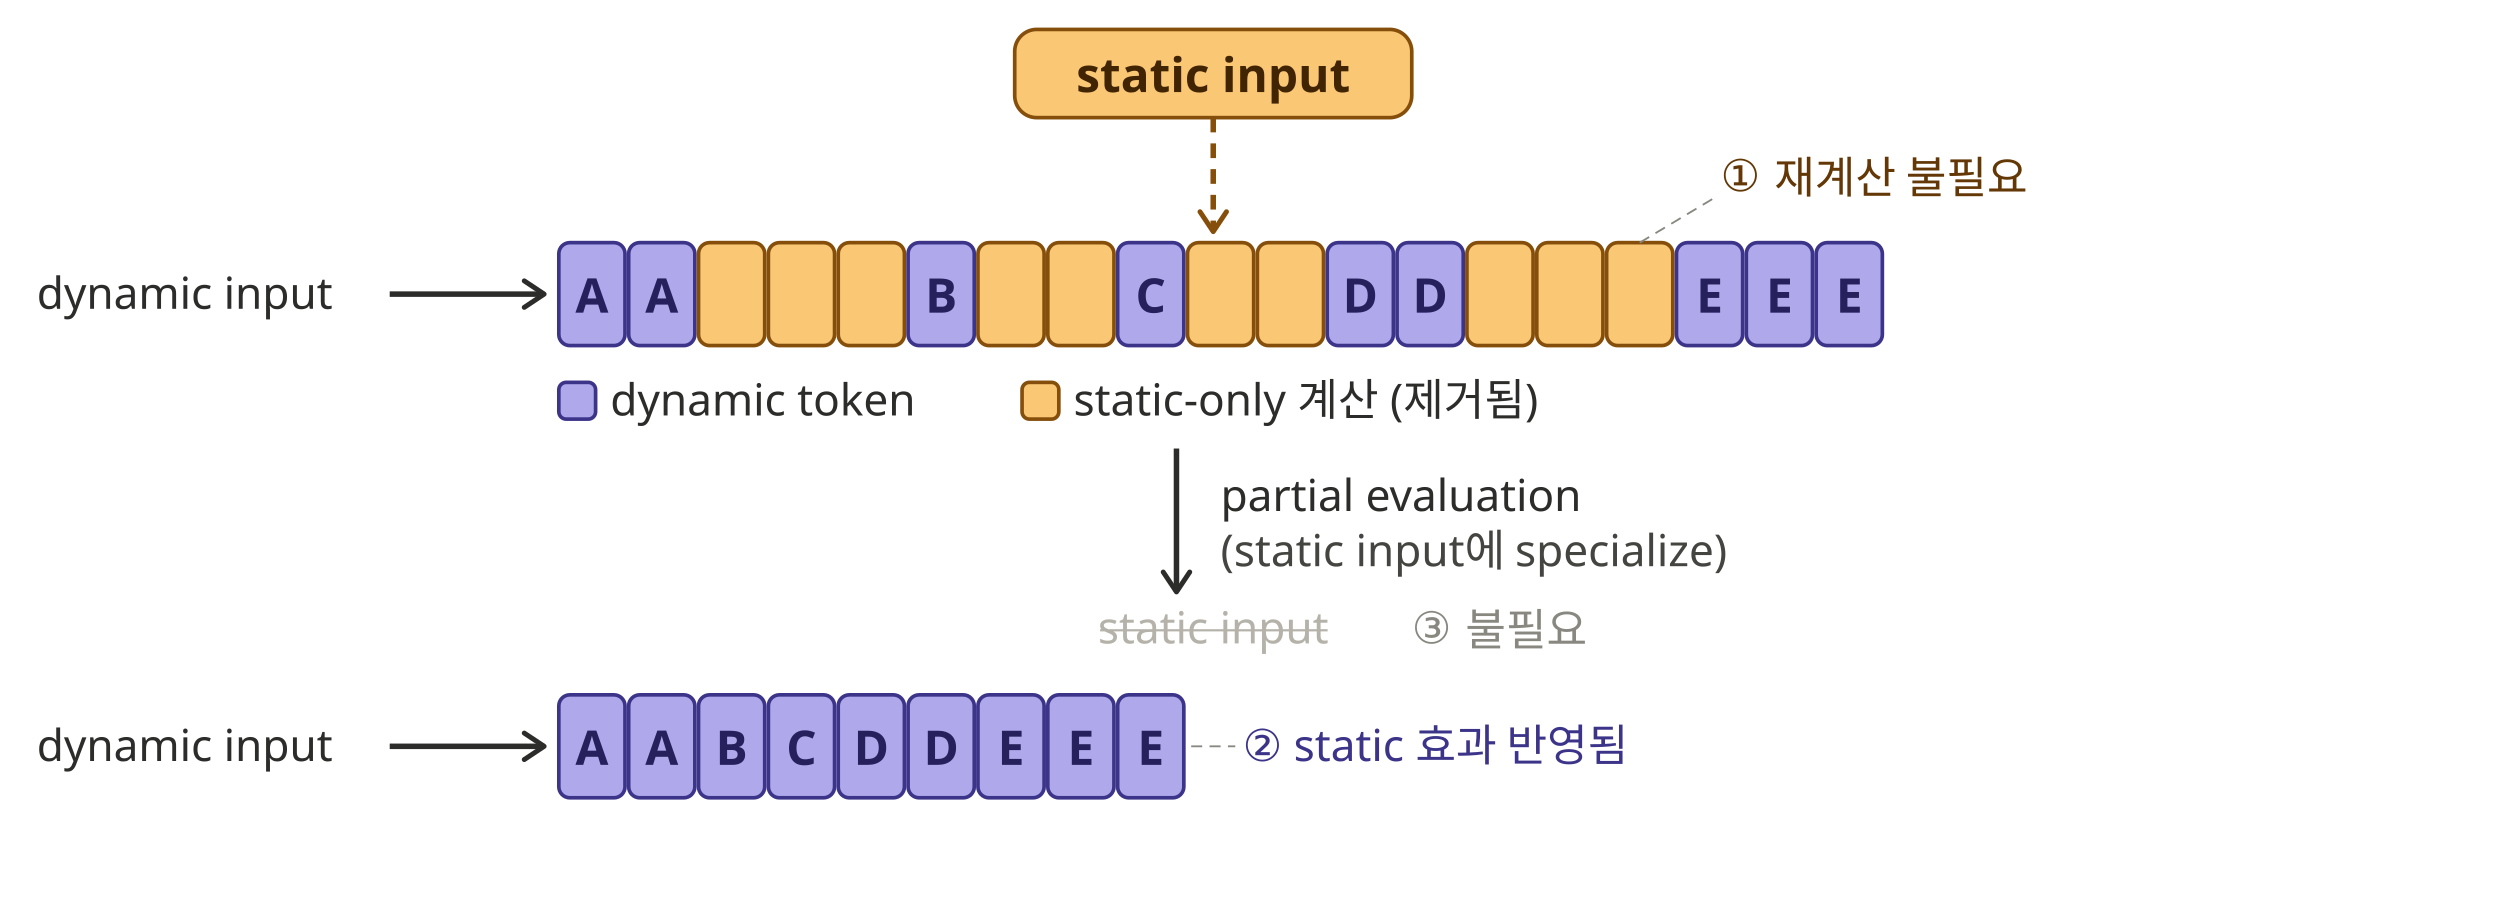
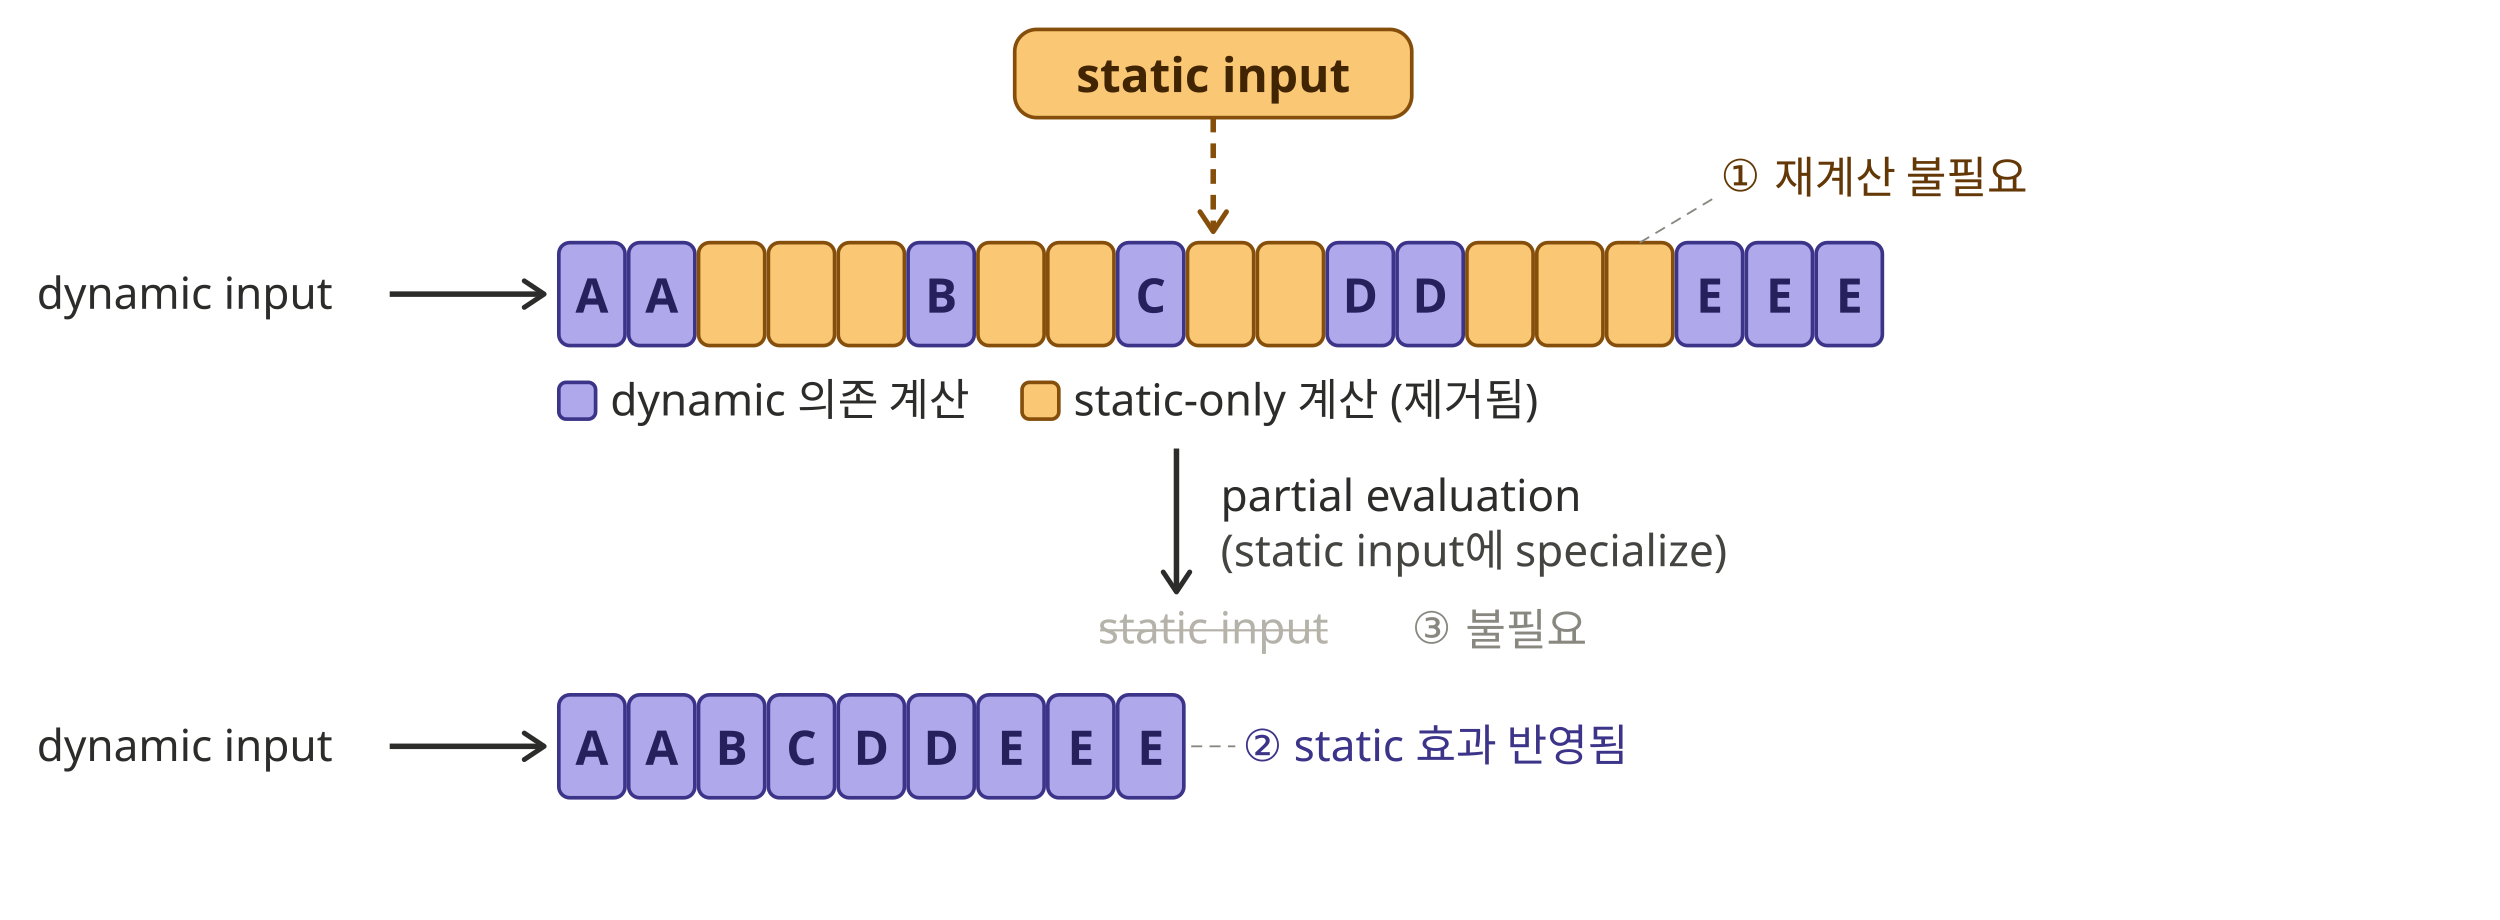
<svg xmlns="http://www.w3.org/2000/svg" width="680" height="250" viewBox="0 0 680 250" style="font-family: sans-serif; background: #ffffff;">
  <defs>
    <marker id="arrow" viewBox="0 0 10 10" refX="8" refY="5" markerWidth="6" markerHeight="6" orient="auto-start-reverse">
      <path d="M2 1L8 5L2 9" fill="none" stroke="context-stroke" stroke-width="1.5" stroke-linecap="round" stroke-linejoin="round" />
    </marker>
  </defs>
  <rect x="276" y="8" width="108" height="24" rx="6" fill="#FAC775" stroke="#854F0B" stroke-width="1" />
  <text x="330" y="20" text-anchor="middle" dominant-baseline="central" font-size="13" font-weight="600" fill="#412402">static input</text>
  <line x1="330" y1="32" x2="330" y2="63" stroke="#854F0B" stroke-width="1.5" stroke-dasharray="4 3" marker-end="url(#arrow)" />
  <text x="10" y="84" text-anchor="start" font-size="12" fill="#2C2C2A">dynamic input</text>
  <line x1="106" y1="80" x2="148" y2="80" stroke="#2C2C2A" stroke-width="1.5" marker-end="url(#arrow)" />
  <rect x="152" y="66" width="18" height="28" rx="3" fill="#AFA9EC" stroke="#3C3489" stroke-width="1" />
  <text x="161" y="80" text-anchor="middle" dominant-baseline="central" font-size="13" font-weight="600" fill="#26215C">A</text>
  <rect x="171" y="66" width="18" height="28" rx="3" fill="#AFA9EC" stroke="#3C3489" stroke-width="1" />
  <text x="180" y="80" text-anchor="middle" dominant-baseline="central" font-size="13" font-weight="600" fill="#26215C">A</text>
  <rect x="190" y="66" width="18" height="28" rx="3" fill="#FAC775" stroke="#854F0B" stroke-width="1" />
  <rect x="209" y="66" width="18" height="28" rx="3" fill="#FAC775" stroke="#854F0B" stroke-width="1" />
  <rect x="228" y="66" width="18" height="28" rx="3" fill="#FAC775" stroke="#854F0B" stroke-width="1" />
  <rect x="247" y="66" width="18" height="28" rx="3" fill="#AFA9EC" stroke="#3C3489" stroke-width="1" />
  <text x="256" y="80" text-anchor="middle" dominant-baseline="central" font-size="13" font-weight="600" fill="#26215C">B</text>
  <rect x="266" y="66" width="18" height="28" rx="3" fill="#FAC775" stroke="#854F0B" stroke-width="1" />
  <rect x="285" y="66" width="18" height="28" rx="3" fill="#FAC775" stroke="#854F0B" stroke-width="1" />
  <rect x="304" y="66" width="18" height="28" rx="3" fill="#AFA9EC" stroke="#3C3489" stroke-width="1" />
  <text x="313" y="80" text-anchor="middle" dominant-baseline="central" font-size="13" font-weight="600" fill="#26215C">C</text>
  <rect x="323" y="66" width="18" height="28" rx="3" fill="#FAC775" stroke="#854F0B" stroke-width="1" />
  <rect x="342" y="66" width="18" height="28" rx="3" fill="#FAC775" stroke="#854F0B" stroke-width="1" />
  <rect x="361" y="66" width="18" height="28" rx="3" fill="#AFA9EC" stroke="#3C3489" stroke-width="1" />
  <text x="370" y="80" text-anchor="middle" dominant-baseline="central" font-size="13" font-weight="600" fill="#26215C">D</text>
  <rect x="380" y="66" width="18" height="28" rx="3" fill="#AFA9EC" stroke="#3C3489" stroke-width="1" />
  <text x="389" y="80" text-anchor="middle" dominant-baseline="central" font-size="13" font-weight="600" fill="#26215C">D</text>
  <rect x="399" y="66" width="18" height="28" rx="3" fill="#FAC775" stroke="#854F0B" stroke-width="1" />
  <rect x="418" y="66" width="18" height="28" rx="3" fill="#FAC775" stroke="#854F0B" stroke-width="1" />
  <rect x="437" y="66" width="18" height="28" rx="3" fill="#FAC775" stroke="#854F0B" stroke-width="1" />
  <rect x="456" y="66" width="18" height="28" rx="3" fill="#AFA9EC" stroke="#3C3489" stroke-width="1" />
  <text x="465" y="80" text-anchor="middle" dominant-baseline="central" font-size="13" font-weight="600" fill="#26215C">E</text>
  <rect x="475" y="66" width="18" height="28" rx="3" fill="#AFA9EC" stroke="#3C3489" stroke-width="1" />
  <text x="484" y="80" text-anchor="middle" dominant-baseline="central" font-size="13" font-weight="600" fill="#26215C">E</text>
  <rect x="494" y="66" width="18" height="28" rx="3" fill="#AFA9EC" stroke="#3C3489" stroke-width="1" />
  <text x="503" y="80" text-anchor="middle" dominant-baseline="central" font-size="13" font-weight="600" fill="#26215C">E</text>
  <line x1="446" y1="66" x2="466" y2="54" stroke="#888780" stroke-width="0.5" stroke-dasharray="3 2" />
  <text x="468" y="52" text-anchor="start" font-size="12" fill="#633806">① 재계산 불필요</text>
  <rect x="152" y="104" width="10" height="10" rx="2" fill="#AFA9EC" stroke="#3C3489" stroke-width="1" />
-   <text x="166" y="113" font-size="12" fill="#2C2C2A">dynamic token</text>
+   <text x="166" y="113" font-size="12" fill="#2C2C2A">dynamic 의존 계산</text>
  <rect x="278" y="104" width="10" height="10" rx="2" fill="#FAC775" stroke="#854F0B" stroke-width="1" />
  <text x="292" y="113" font-size="12" fill="#2C2C2A">static-only 계산 (제거됨)</text>
  <line x1="320" y1="122" x2="320" y2="161" stroke="#2C2C2A" stroke-width="1.5" marker-end="url(#arrow)" />
  <text x="332" y="139" font-size="12" fill="#2C2C2A">partial evaluation</text>
  <text x="332" y="154" font-size="12" fill="#444441">(static input에 specialize)</text>
  <text x="330" y="175" text-anchor="middle" font-size="12" fill="#B4B2A9" text-decoration="line-through">static input</text>
  <text x="384" y="175" text-anchor="start" font-size="12" fill="#888780">③ 불필요</text>
  <text x="10" y="207" text-anchor="start" font-size="12" fill="#2C2C2A">dynamic input</text>
  <line x1="106" y1="203" x2="148" y2="203" stroke="#2C2C2A" stroke-width="1.5" marker-end="url(#arrow)" />
  <rect x="152" y="189" width="18" height="28" rx="3" fill="#AFA9EC" stroke="#3C3489" stroke-width="1" />
  <text x="161" y="203" text-anchor="middle" dominant-baseline="central" font-size="13" font-weight="600" fill="#26215C">A</text>
  <rect x="171" y="189" width="18" height="28" rx="3" fill="#AFA9EC" stroke="#3C3489" stroke-width="1" />
  <text x="180" y="203" text-anchor="middle" dominant-baseline="central" font-size="13" font-weight="600" fill="#26215C">A</text>
  <rect x="190" y="189" width="18" height="28" rx="3" fill="#AFA9EC" stroke="#3C3489" stroke-width="1" />
  <text x="199" y="203" text-anchor="middle" dominant-baseline="central" font-size="13" font-weight="600" fill="#26215C">B</text>
  <rect x="209" y="189" width="18" height="28" rx="3" fill="#AFA9EC" stroke="#3C3489" stroke-width="1" />
  <text x="218" y="203" text-anchor="middle" dominant-baseline="central" font-size="13" font-weight="600" fill="#26215C">C</text>
  <rect x="228" y="189" width="18" height="28" rx="3" fill="#AFA9EC" stroke="#3C3489" stroke-width="1" />
  <text x="237" y="203" text-anchor="middle" dominant-baseline="central" font-size="13" font-weight="600" fill="#26215C">D</text>
  <rect x="247" y="189" width="18" height="28" rx="3" fill="#AFA9EC" stroke="#3C3489" stroke-width="1" />
  <text x="256" y="203" text-anchor="middle" dominant-baseline="central" font-size="13" font-weight="600" fill="#26215C">D</text>
  <rect x="266" y="189" width="18" height="28" rx="3" fill="#AFA9EC" stroke="#3C3489" stroke-width="1" />
  <text x="275" y="203" text-anchor="middle" dominant-baseline="central" font-size="13" font-weight="600" fill="#26215C">E</text>
  <rect x="285" y="189" width="18" height="28" rx="3" fill="#AFA9EC" stroke="#3C3489" stroke-width="1" />
  <text x="294" y="203" text-anchor="middle" dominant-baseline="central" font-size="13" font-weight="600" fill="#26215C">E</text>
  <rect x="304" y="189" width="18" height="28" rx="3" fill="#AFA9EC" stroke="#3C3489" stroke-width="1" />
  <text x="313" y="203" text-anchor="middle" dominant-baseline="central" font-size="13" font-weight="600" fill="#26215C">E</text>
  <line x1="324" y1="203" x2="336" y2="203" stroke="#888780" stroke-width="0.5" stroke-dasharray="3 2" />
  <text x="338" y="207" text-anchor="start" font-size="12" fill="#3C3489">② static 효과 반영됨</text>
</svg>
